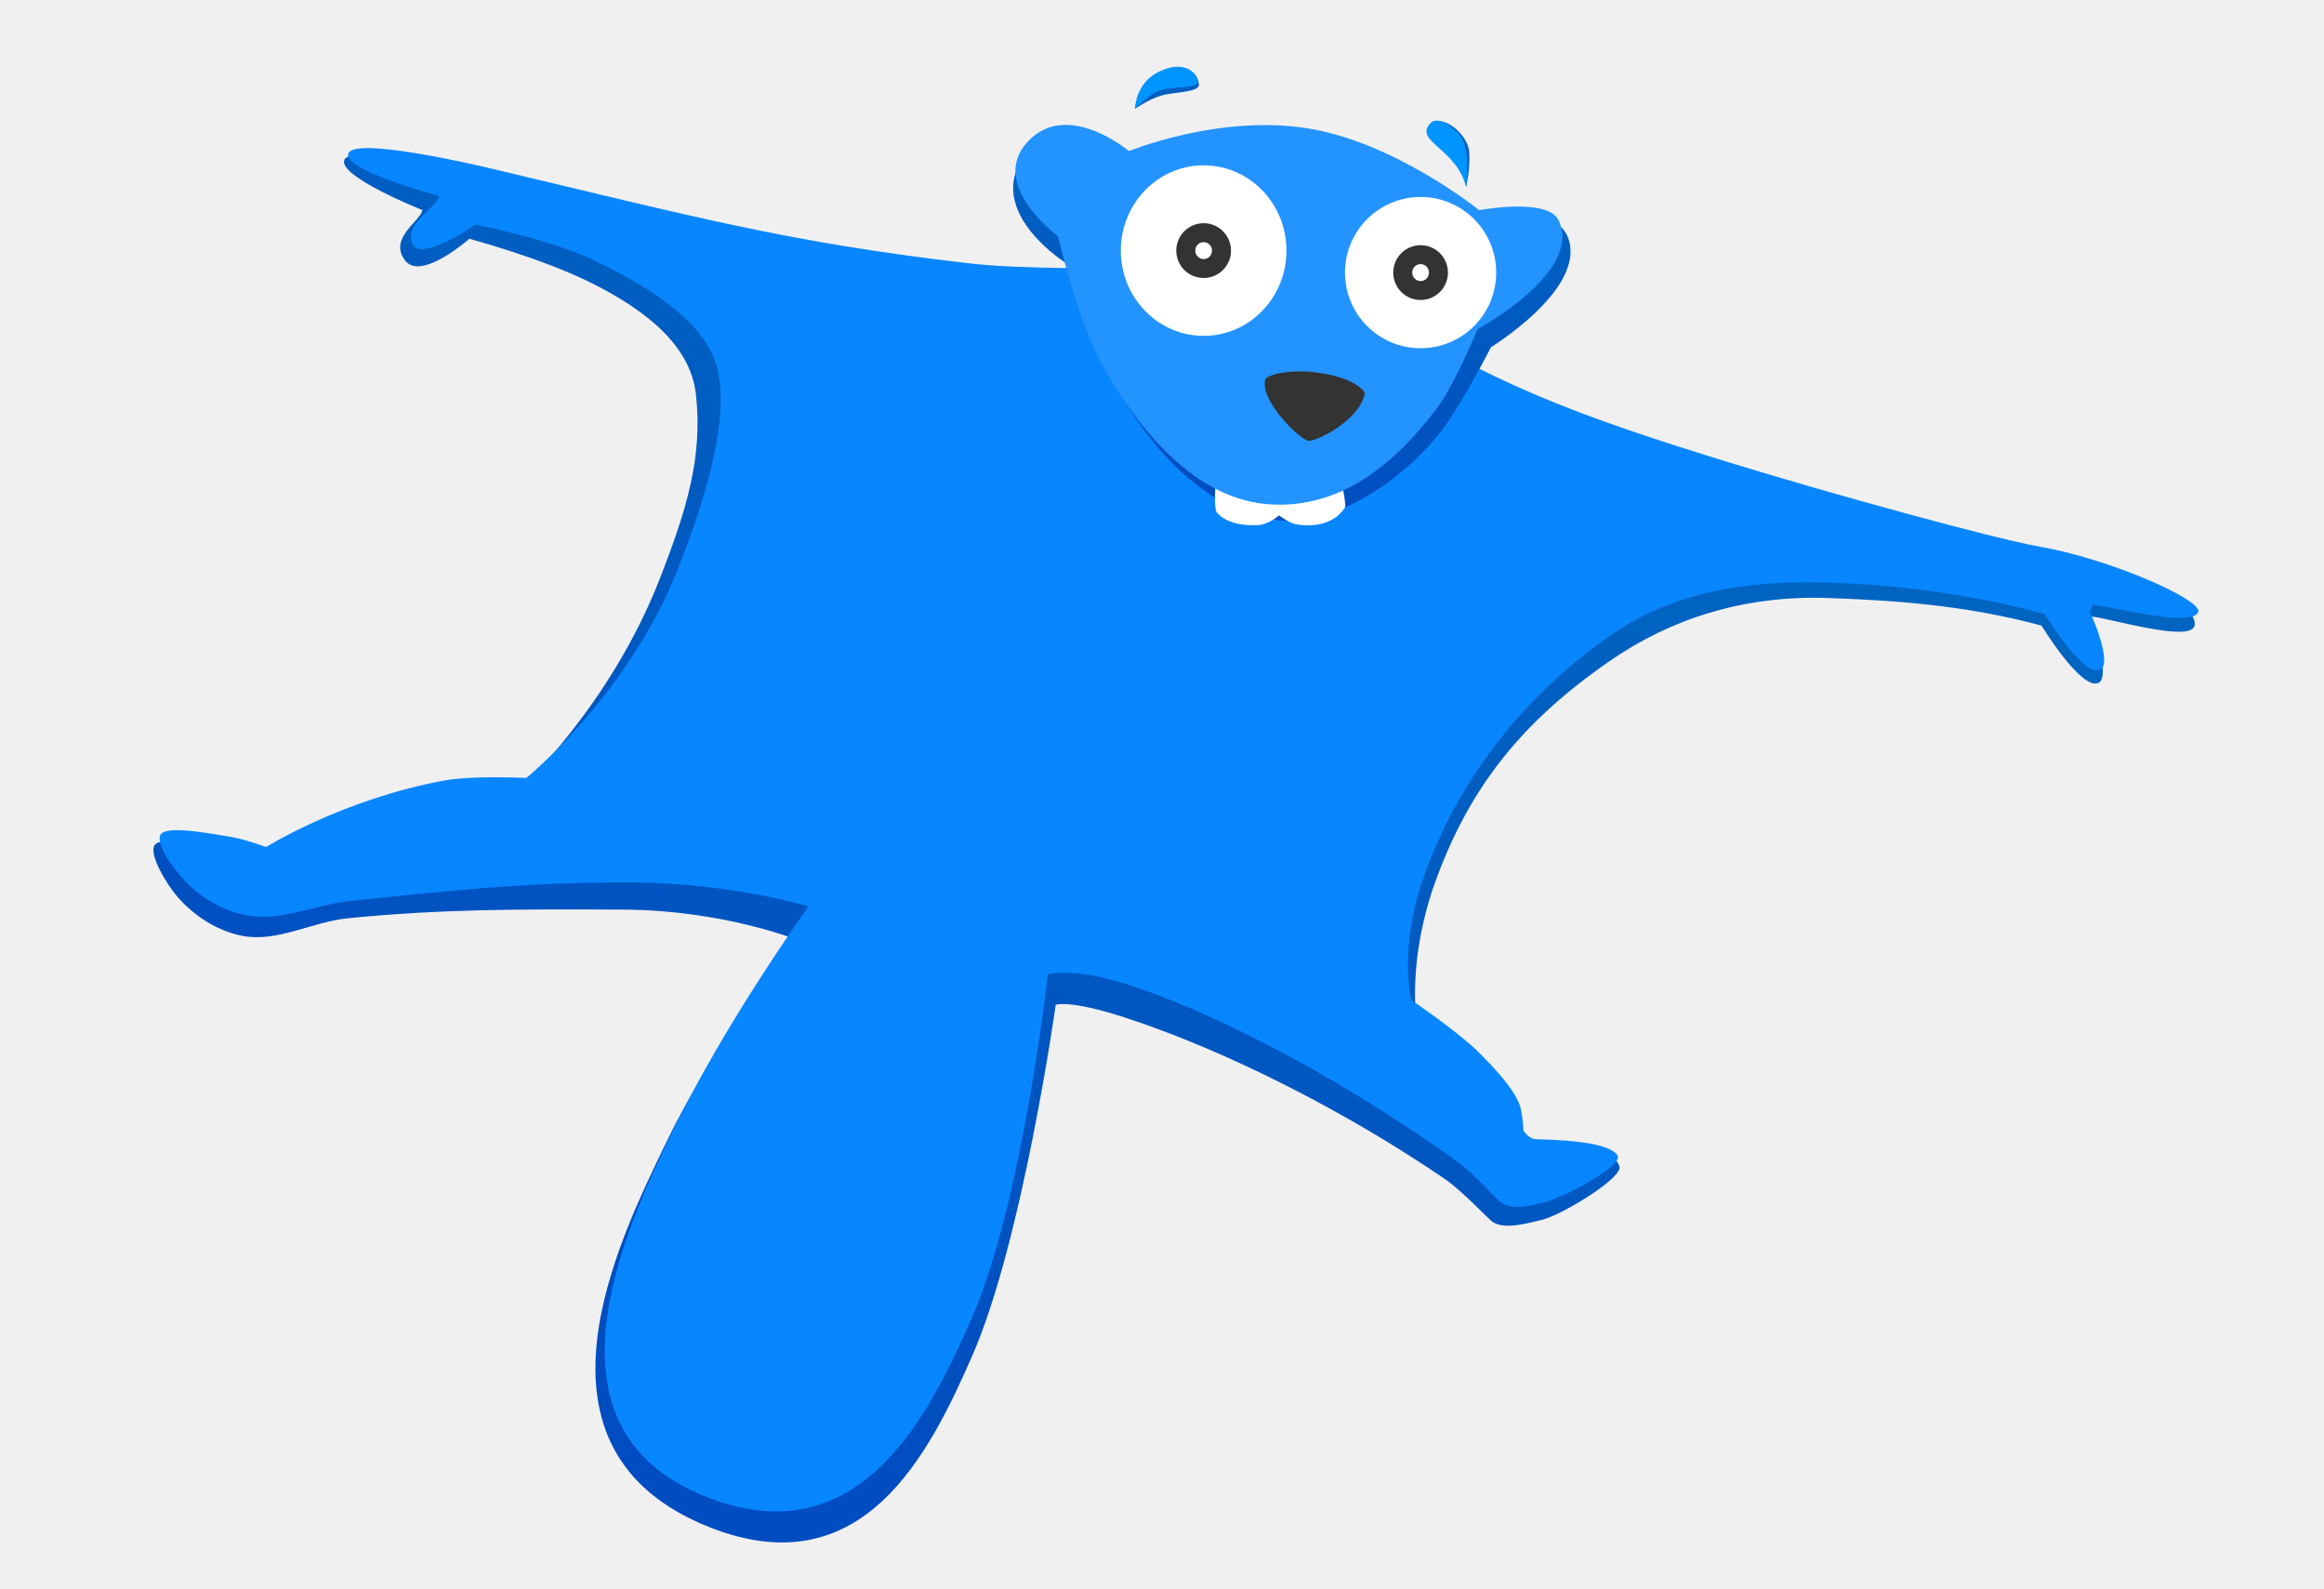
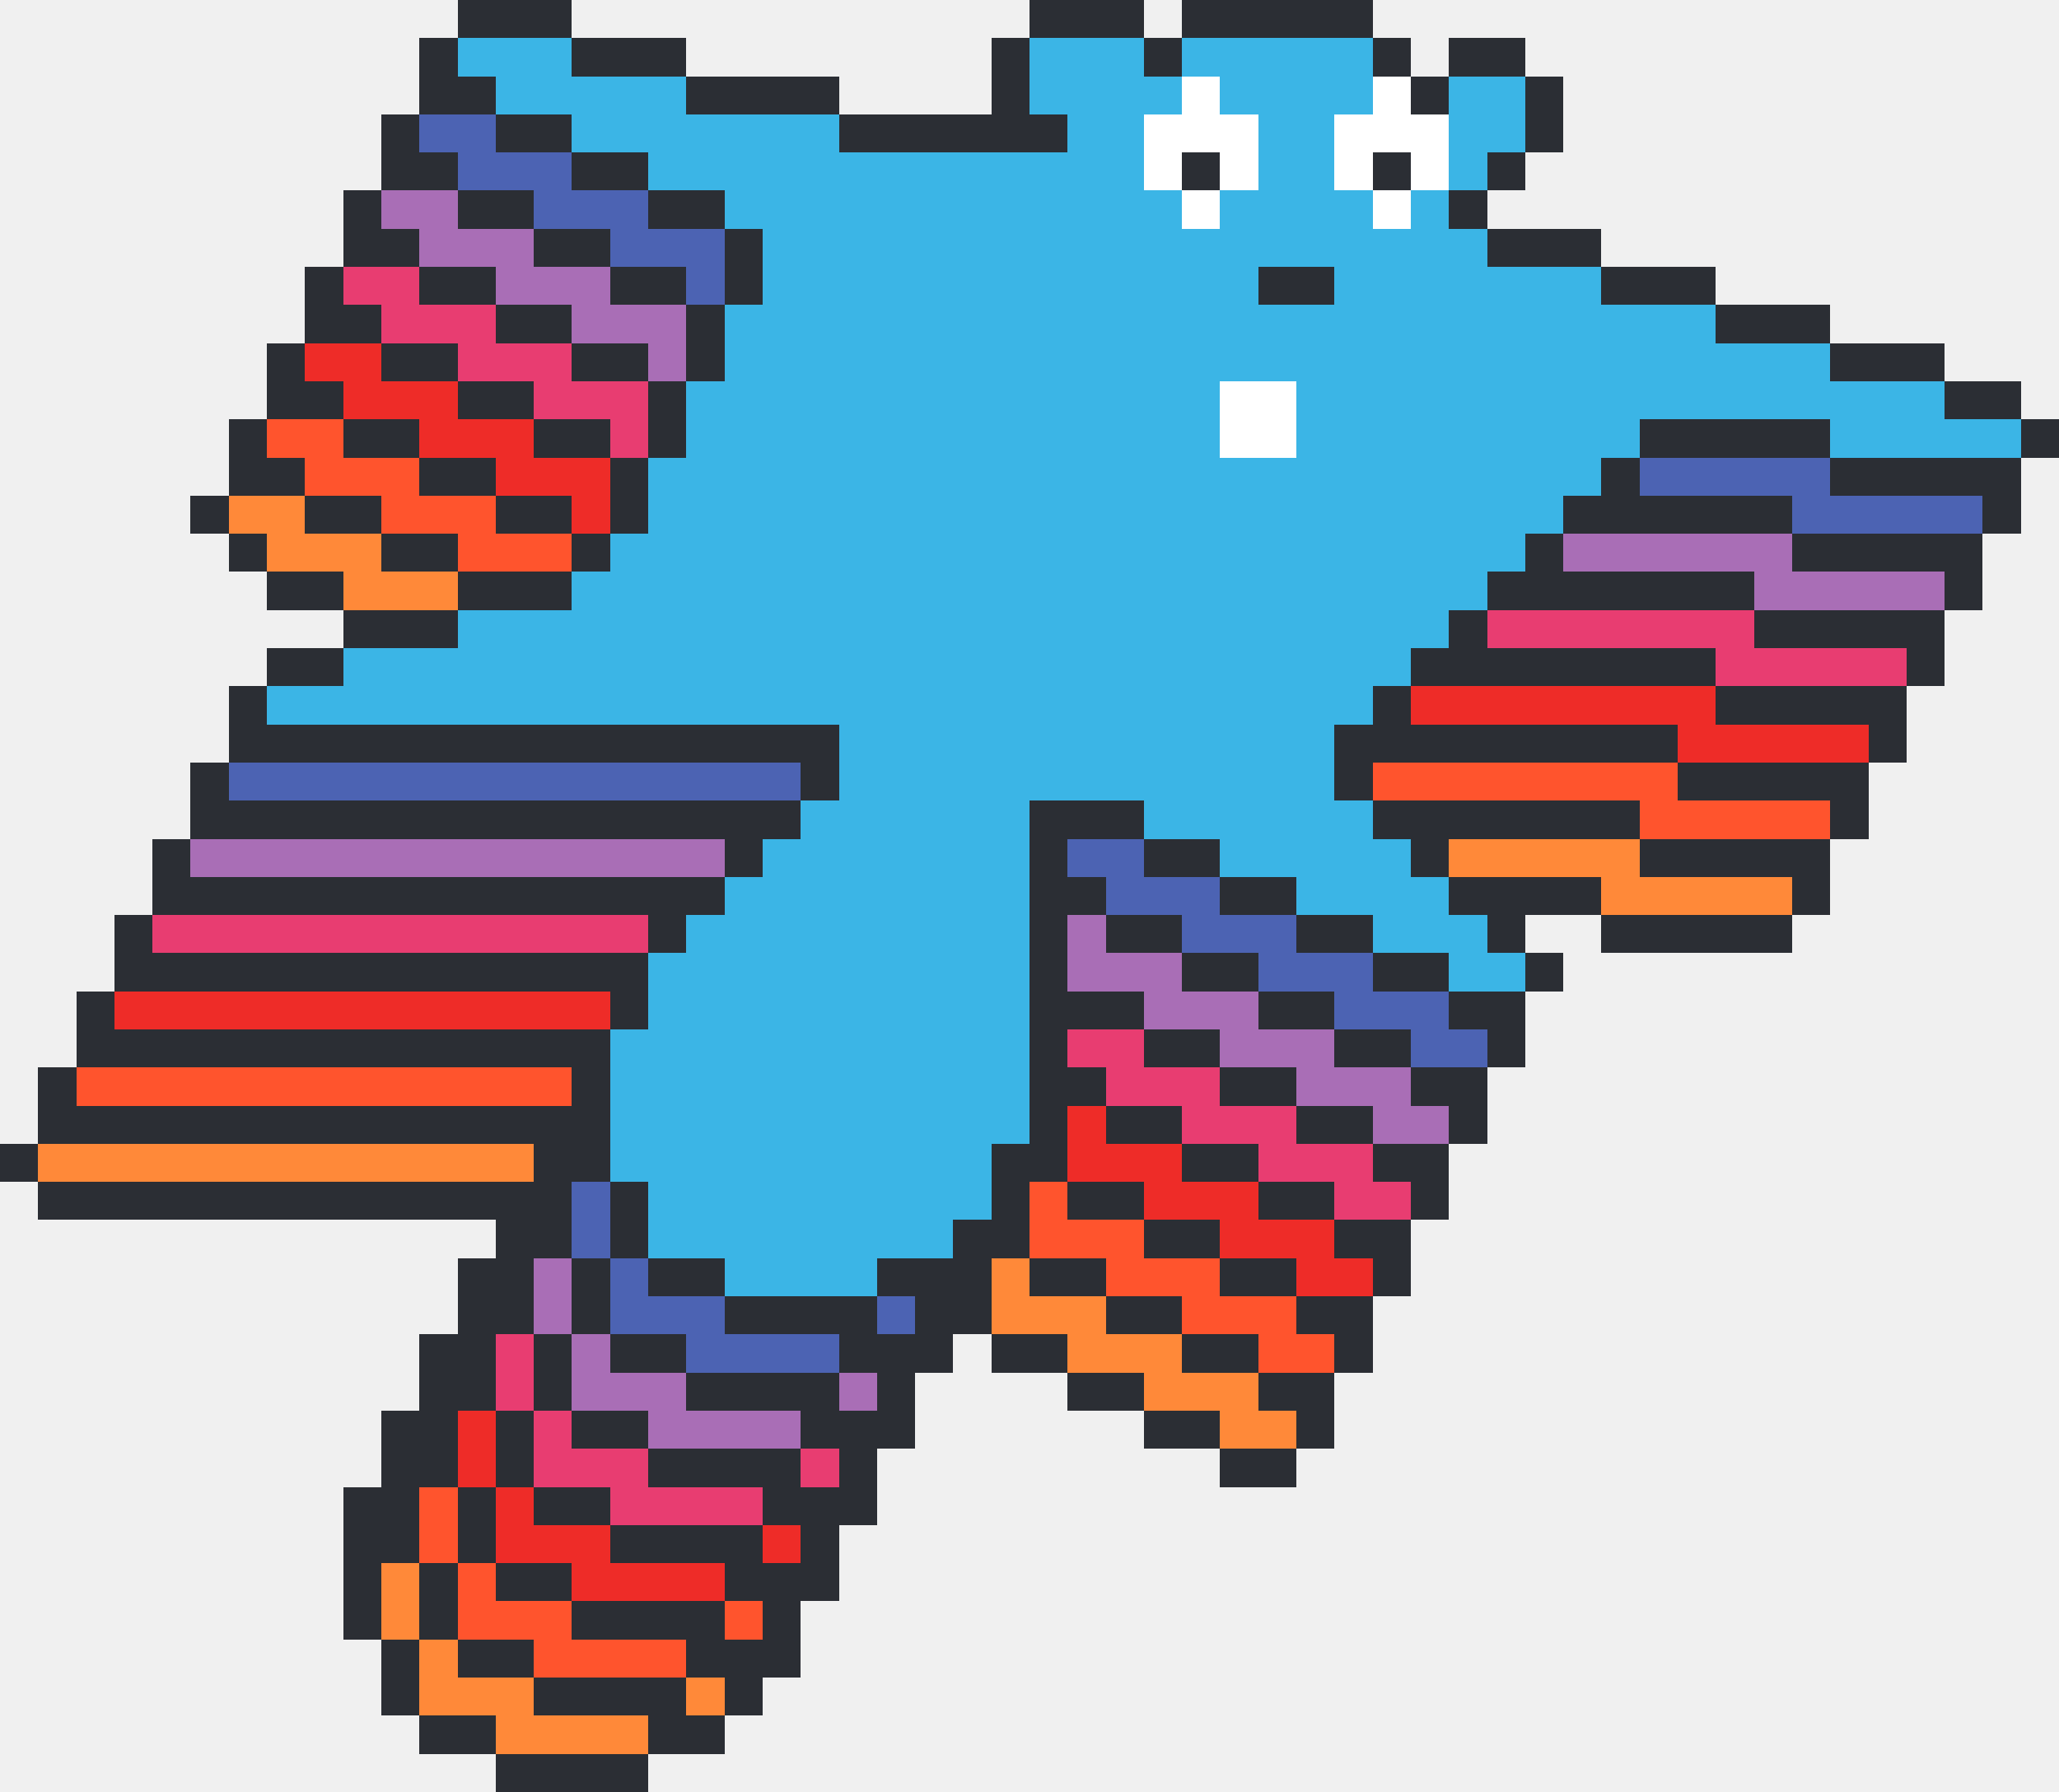
- <svg xmlns="http://www.w3.org/2000/svg" xmlns:xlink="http://www.w3.org/1999/xlink" id="svg2" version="1.1" width="973" height="665">
-   <defs id="defs6">
-     <linearGradient id="linearGradient3935">
-       <stop style="stop-color:#0a8eff;stop-opacity:1;" offset="0" id="stop3937" />
-       <stop style="stop-color:#1073ff;stop-opacity:1;" offset="1" id="stop3939" />
-     </linearGradient>
-     <linearGradient id="linearGradient3921">
-       <stop style="stop-color:#0078d5;stop-opacity:1;" offset="0" id="stop3923" />
-       <stop style="stop-color:#008bfe;stop-opacity:1;" offset="1" id="stop3925" />
-     </linearGradient>
-     <linearGradient id="linearGradient3909">
-       <stop id="stop3911" offset="0" style="stop-color:#0a8eff;stop-opacity:1;" />
-       <stop id="stop3913" offset="1" style="stop-color:#0069fe;stop-opacity:1;" />
-     </linearGradient>
-     <linearGradient id="linearGradient3803">
-       <stop style="stop-color:#0064c1;stop-opacity:1;" offset="0" id="stop3805" />
-       <stop style="stop-color:#004cc1;stop-opacity:1;" offset="1" id="stop3807" />
-     </linearGradient>
-     <linearGradient id="linearGradient3797">
-       <stop id="stop3799" offset="0" style="stop-color:#0062c0;stop-opacity:1;" />
-       <stop style="stop-color:#0067f4;stop-opacity:1;" offset="1" id="stop3801" />
-     </linearGradient>
-     <linearGradient id="linearGradient3783">
-       <stop style="stop-color:#008cfd;stop-opacity:1;" offset="0" id="stop3785" />
-       <stop id="stop3791" offset="1" style="stop-color:#0067f4;stop-opacity:1;" />
-     </linearGradient>
-     <linearGradient id="linearGradient3775">
-       <stop style="stop-color:#1a96ff;stop-opacity:0.987;" offset="0" id="stop3777" />
-       <stop style="stop-color:#0085ec;stop-opacity:1;" offset="1" id="stop3779" />
-     </linearGradient>
-     <linearGradient id="linearGradient3767">
-       <stop style="stop-color:#0000ff;stop-opacity:1;" offset="0" id="stop3769" />
-       <stop style="stop-color:#0000ff;stop-opacity:1;" offset="1" id="stop3771" />
-     </linearGradient>
-     <linearGradient id="linearGradient3803-6">
-       <stop style="stop-color:#0064c1;stop-opacity:1;" offset="0" id="stop3805-2" />
-       <stop style="stop-color:#004cc1;stop-opacity:1;" offset="1" id="stop3807-4" />
-     </linearGradient>
-     <linearGradient xlink:href="#linearGradient3783-5" id="linearGradient3820-3" gradientUnits="userSpaceOnUse" gradientTransform="translate(38.85342,12.95114)" x1="659.64" y1="184.159" x2="405.126" y2="744.046" />
-     <linearGradient id="linearGradient3783-5">
-       <stop style="stop-color:#1396ff;stop-opacity:1;" offset="0" id="stop3785-0" />
-       <stop id="stop3791-3" offset="1" style="stop-color:#006cff;stop-opacity:1;" />
-     </linearGradient>
-     <linearGradient xlink:href="#linearGradient3803-6" id="linearGradient3907" gradientUnits="userSpaceOnUse" gradientTransform="translate(418.8048,159.0714)" x1="656.568" y1="182.777" x2="363.107" y2="704.069" />
-     <linearGradient xlink:href="#linearGradient3803-6" id="linearGradient4023" gradientUnits="userSpaceOnUse" gradientTransform="matrix(1,0,0,1.019955,2.727,3.864007)" x1="552.347" y1="30.759" x2="532.241" y2="207.576" />
-     <linearGradient xlink:href="#linearGradient3803-6" id="linearGradient4154" gradientUnits="userSpaceOnUse" gradientTransform="translate(418.8048,159.0714)" x1="656.568" y1="182.777" x2="363.107" y2="704.069" />
-     <linearGradient xlink:href="#linearGradient3803-6" id="linearGradient4156" gradientUnits="userSpaceOnUse" gradientTransform="matrix(1,0,0,1.019955,2.727,3.864007)" x1="552.347" y1="30.759" x2="532.241" y2="207.576" />
-   </defs>
-   <g id="layer1" style="display:inline" />
-   <g id="layer5" />
-   <g id="layer2" style="display:inline" />
-   <g id="layer3" />
-   <g id="layer6" />
-   <g id="layer4">
-     <g id="g4131" transform="matrix(0.9033019,0,0,0.9171677,-431.1436,-196.8779)">
-       <path id="path2989" d="m 694.822,323.621 c 0,0 -22.443,19.628 -29.838,9.84 -7.724,-10.223 7.218,-17.769 8.071,-22.937 0,0 -39.819,-15.569 -36.073,-23.053 3.524,-7.04 52.47,6.081 65.876,9.215 94.202,22.023 137.153,33.541 220.792,43.087 45.445,5.187 163.508,-0.249 163.508,-0.249 56.5,49.83 123.09,71.193 190.531,91.654 46.132,13.996 121.666,34.361 141.342,37.733 33.961,5.82 78.106,19.616 75.401,31.348 -1.804,7.823 -39.877,-3.572 -47.823,-4.243 l -0.598,2.169 c 4.653,9.641 8.312,26.024 4.024,28.11 -7.944,3.864 -26.521,-26.126 -26.521,-26.126 -35.124,-9.335 -68.352,-11.542 -99.13,-12.581 -39.541,-1.336 -73.121,9.969 -99.998,28.094 -40.729,27.467 -65.841,57.587 -81.909,101.631 -12.388,33.957 -8.87,60.187 -8.87,60.187 0,0 18.176,13.714 26.276,21.668 8.101,7.955 19.22,18.195 22.142,25.882 1.383,3.637 1.05,7.766 1.05,7.766 0,0 3.703,5.18 7.356,5.389 32.508,1.861 34.291,2.024 37.402,8.628 2.386,5.066 -26.536,22.235 -35.448,24.438 -7.993,1.975 -17.907,4.557 -23.163,1.121 -2.103,-1.375 -14.067,-14.145 -22.291,-19.676 -45.843,-30.831 -101.724,-58.781 -148.44,-73.722 -25.788,-8.247 -31.88,-5.728 -31.88,-5.728 0,0 -15.33,107.68 -38.729,160.27 -20.012,44.978 -50.786,105.705 -121.541,78.205 -90.789,-35.286 -42.255,-130.766 -20.423,-175.339 24.542,-50.106 61.269,-92.65 61.269,-92.65 0,0 -34.551,-13.707 -80.696,-13.947 -50.136,-0.261 -85.564,-0.211 -128.071,3.95 -16.35,1.6 -32.462,11.025 -48.621,8.061 -11.302,-2.074 -22.098,-8.809 -29.791,-17.344 -5.933,-6.581 -14.002,-20.434 -10.928,-24.232 3.193,-3.945 22.291,-0.356 33.233,1.439 5.295,0.869 15.462,4.478 15.462,4.478 0,0 35.483,-21.812 82.483,-30.33 13.553,-2.456 38.123,-1.167 38.123,-1.167 0,0 41.726,-37.675 64.798,-96.034 12.392,-31.344 19.89,-55.277 16.687,-83.933 -2.538,-22.71 -23.84,-38.833 -48.816,-51.057 -22.886,-11.202 -56.23,-20.013 -56.23,-20.013 z" style="fill:url(#linearGradient4154);fill-opacity:1;stroke:none;display:inline" />
-       <g id="g4107">
-         <path id="path3793" d="m 697.66,317.201 c 0,0 -24.314,16.565 -28.842,9.342 -5.627,-8.975 11.203,-17.271 12.056,-22.439 0,0 -45.797,-12.082 -42.05,-19.566 3.524,-7.04 53.467,4.089 66.873,7.223 94.202,22.023 137.153,33.541 220.792,43.087 45.445,5.187 163.508,-0.249 163.508,-0.249 56.5,49.83 123.09,71.193 190.531,91.654 46.132,13.996 121.666,34.361 141.342,37.733 33.961,5.82 75.641,24.372 74.344,29.763 -1.877,7.806 -40.87,-2.442 -48.816,-3.113 0,0 -1.74,2.575 -1.537,3.122 4.653,9.641 9.312,24.43 5.024,26.516 -7.944,3.864 -25.902,-25.404 -25.902,-25.404 -35.124,-9.335 -69.095,-13.281 -99.873,-14.321 -39.54,-1.336 -73.121,5.037 -99.998,23.163 -40.729,27.467 -71.477,66.04 -87.545,110.085 -12.388,33.957 -6.102,57.284 -6.102,57.284 0,0 21.728,14.555 31.008,23.661 7.332,7.194 16.232,16.452 19.154,24.139 1.383,3.637 1.836,11.863 1.767,11.726 0,0 2.32,3.902 5.977,3.985 20.003,0.452 34.322,2.505 37.608,7.347 3.144,4.633 -24.835,19.217 -33.748,21.419 -7.992,1.975 -14.918,3.561 -20.174,0.125 -2.103,-1.375 -12.79,-13.371 -20.299,-18.68 -46.943,-33.187 -105.709,-65.755 -152.425,-80.696 -25.788,-8.247 -37.359,-4.732 -37.359,-4.732 0,0 -11.843,104.194 -35.242,156.784 -20.012,44.978 -52.248,109.106 -123.036,81.692 -80.827,-31.301 -37.772,-121.799 -15.94,-166.372 24.542,-50.106 63.261,-103.111 63.261,-103.111 0,0 -35.548,-10.718 -81.692,-10.959 -50.136,-0.261 -87.169,4.076 -130.562,8.433 -16.109,1.617 -32.197,9.476 -48.123,6.566 -10.556,-1.929 -20.759,-7.713 -28.297,-15.351 -5.751,-5.827 -14.5,-17.944 -11.427,-21.741 3.193,-3.945 22.291,-0.356 33.233,1.439 5.295,0.869 15.462,4.478 15.462,4.478 0,0 35.483,-21.812 82.483,-30.33 13.553,-2.456 38.123,-1.167 38.123,-1.167 0,0 47.704,-38.173 70.776,-96.532 12.392,-31.344 24.353,-69.281 17.185,-92.401 -5.888,-18.992 -28.821,-33.851 -53.797,-46.076 -22.886,-11.202 -57.724,-17.522 -57.724,-17.522 z" style="fill:#0886ff;fill-opacity:1;stroke:none;display:inline" />
-         <g id="g4085">
-           <g transform="translate(529.2724,242.0175)" id="g3941" style="display:inline">
-             <path style="fill:url(#linearGradient4156);fill-opacity:1;stroke:none" d="m 540.368,210.079 c -35.126,-4.277 -61.17,-35.437 -76.02,-63.055 -10.787,-20.061 -22.457,-54.46 -22.457,-54.46 0,0 -34.814,-21.52 -21.063,-45.712 13.751,-24.193 52.823,2.279 52.823,2.279 0,0 40.917,-17.083 81.716,-10.778 40.799,6.305 79.955,38.44 79.955,38.44 0,0 35.603,-14.269 40.239,6.784 4.969,22.562 -36.46,47.492 -36.46,47.492 0,0 -13.15,25.121 -21.511,36.265 -18.156,24.201 -51.492,45.879 -77.223,42.746 z" id="path3875" />
-           </g>
-           <path id="path4059" d="m 1003.359,264.322 c 0,0 5.874,-4.037 11.566,-5.863 6.6,-2.117 18.736,-1.401 18.014,-5.452 -0.525,-2.943 -2.042,-10.708 -18.263,-3.265 -10.453,4.796 -11.317,14.58 -11.317,14.58 z" style="fill:#005dc1;fill-opacity:1;stroke:none" />
-           <path id="path4061" d="m 1156.863,299.839 c 0,0 1.899,-7.712 1.433,-15.637 -0.478,-8.124 -12.386,-17.876 -17.856,-12.96 -8.176,7.348 12.237,11.1 16.423,28.597 z" style="fill:#005dc1;fill-opacity:1;stroke:none" />
-           <path style="fill:#0095fe;fill-opacity:1;stroke:none" d="m 1003.333,264.473 c 0,0 6.138,-6.767 11.83,-8.593 6.6,-2.117 18.032,-0.432 17.31,-4.483 -0.525,-2.943 -5.541,-9.669 -17.559,-4.234 -11.635,5.262 -11.581,17.31 -11.581,17.31 z" id="path4069" />
-           <path style="fill:#0095fe;fill-opacity:1;stroke:none" d="m 1156.863,300.104 c 0,0 2.145,-16.933 -2.491,-23.163 -3.065,-4.119 -10.793,-9.822 -14.196,-5.977 -7.42,8.381 12.502,11.643 16.687,29.14 z" id="path4071" />
-           <path id="path3996" d="m 1041.362,427.647 c 0,0 -2.091,18.67 -0.024,20.993 6.362,7.152 20.051,5.676 20.854,5.448 5.387,-1.531 7.846,-4.213 7.846,-4.213 0,0 4.787,3.409 7.583,3.992 1.11,0.232 16.184,3.212 23.084,-7.676 0.828,-1.307 -2.919,-17.7 -2.919,-17.7 z" style="fill:#ffffff;fill-opacity:1;stroke:none" />
-           <path id="path3889" d="m 1064.216,444.713 c -35.382,-3.085 -61.825,-37.866 -76.734,-64.789 -10.829,-19.556 -19.802,-57.435 -19.802,-57.435 0,0 -32.451,-23.454 -14.145,-43.076 18.306,-19.622 47.031,4.203 47.031,4.203 0,0 41.078,-16.653 82.038,-10.506 40.96,6.147 80.27,37.473 80.27,37.473 0,0 31.627,-5.871 36.776,4.553 11.694,23.676 -37.483,49.73 -37.483,49.73 0,0 -10.701,25.558 -19.095,36.422 -18.227,23.592 -43.83,46.48 -78.856,43.426 z" style="fill:#2393ff;fill-opacity:1;stroke:none;display:inline" />
-           <g transform="translate(531.4949,240.0942)" id="g3962">
-             <path transform="matrix(0.8923767,0,0,0.8789238,154.2965,21.42568)" d="m 543.483,88.232 c 0,21.69 -17.583,39.273 -39.273,39.273 -21.69,0 -39.273,-17.583 -39.273,-39.273 0,-21.69 17.583,-39.273 39.273,-39.273 21.69,0 39.273,17.583 39.273,39.273 z" id="path3952" style="fill:#ffffff;fill-opacity:1;stroke:none" />
-             <path style="fill:#333333;fill-opacity:1;stroke:none" id="path3954" d="m 617.45,98.447 c 0,6.906 -5.677,12.504 -12.68,12.504 -7.003,0 -12.68,-5.598 -12.68,-12.504 0,-6.906 5.677,-12.504 12.68,-12.504 7.003,0 12.68,5.598 12.68,12.504 z" transform="translate(-0.5283353,0.5283332)" />
-             <path style="fill:#ffffff;fill-opacity:1;stroke:none" id="path3956" d="m 609.349,98.975 c 0,2.14 -1.735,3.874 -3.874,3.874 -2.14,0 -3.874,-1.735 -3.874,-3.874 0,-2.14 1.735,-3.874 3.874,-3.874 2.14,0 3.874,1.735 3.874,3.874 z" transform="translate(-1.232803,-2.7913711e-6)" />
-           </g>
-           <g transform="translate(531.4949,240.0942)" id="g3967">
-             <path style="fill:#ffffff;fill-opacity:1;stroke:none" id="path3950" d="m 543.483,88.232 c 0,21.69 -17.583,39.273 -39.273,39.273 -21.69,0 -39.273,-17.583 -39.273,-39.273 0,-21.69 17.583,-39.273 39.273,-39.273 21.69,0 39.273,17.583 39.273,39.273 z" transform="matrix(0.9775785,0,0,0.9910314,10.77681,1.49577)" />
-             <path transform="translate(-101.0884,-9.510067)" d="m 617.45,98.447 c 0,6.906 -5.677,12.504 -12.68,12.504 -7.003,0 -12.68,-5.598 -12.68,-12.504 0,-6.906 5.677,-12.504 12.68,-12.504 7.003,0 12.68,5.598 12.68,12.504 z" id="path3958" style="fill:#333333;fill-opacity:1;stroke:none" />
-             <path transform="translate(-101.7929,-10.0384)" d="m 609.349,98.975 c 0,2.14 -1.735,3.874 -3.874,3.874 -2.14,0 -3.874,-1.735 -3.874,-3.874 0,-2.14 1.735,-3.874 3.874,-3.874 2.14,0 3.874,1.735 3.874,3.874 z" id="path3960" style="fill:#ffffff;fill-opacity:1;stroke:none" />
-           </g>
-           <path id="path3972" d="m 1063.73,387.918 c 0.488,-1.82 10.233,-5.284 25.653,-2.989 15.42,2.296 20.719,8.015 20.423,9.464 -2.486,12.164 -22.375,21.918 -26.151,21.419 -3.776,-0.499 -22.523,-18.209 -19.925,-27.895 z" style="fill:#333333;fill-opacity:1;stroke:none" />
-         </g>
-       </g>
-     </g>
-   </g>
+ <svg xmlns="http://www.w3.org/2000/svg" viewBox="0 -0.5 54 47" shape-rendering="crispEdges">
+   <path stroke="#2b2e34" d="M12 0H15M27 0H30M31 0H36M11 1H12M15 1H18M26 1H27M30 1H31M36 1H37M38 1H40M11 2H13M18 2H22M26 2H27M37 2H38M40 2H41M10 3H11M13 3H15M22 3H28M40 3H41M10 4H12M15 4H17M31 4H32M36 4H37M39 4H40M9 5H10M12 5H14M17 5H19M38 5H39M9 6H11M14 6H16M19 6H20M39 6H42M8 7H9M11 7H13M16 7H18M19 7H20M33 7H35M42 7H45M8 8H10M13 8H15M18 8H19M45 8H48M7 9H8M10 9H12M15 9H17M18 9H19M48 9H51M7 10H9M12 10H14M17 10H18M51 10H53M6 11H7M9 11H11M14 11H16M17 11H18M43 11H48M53 11H54M6 12H8M11 12H13M16 12H17M42 12H43M48 12H53M5 13H6M8 13H10M13 13H15M16 13H17M41 13H47M52 13H53M6 14H7M10 14H12M15 14H16M40 14H41M47 14H52M7 15H9M12 15H15M39 15H46M51 15H52M9 16H12M38 16H39M46 16H51M7 17H9M37 17H45M50 17H51M6 18H7M36 18H37M45 18H50M6 19H22M35 19H44M49 19H50M5 20H6M21 20H22M35 20H36M44 20H49M5 21H21M27 21H30M36 21H43M48 21H49M4 22H5M19 22H20M27 22H28M30 22H32M37 22H38M43 22H48M4 23H19M27 23H29M32 23H34M38 23H42M47 23H48M3 24H4M17 24H18M27 24H28M29 24H31M34 24H36M39 24H40M42 24H47M3 25H17M27 25H28M31 25H33M36 25H38M40 25H41M2 26H3M16 26H17M27 26H30M33 26H35M38 26H40M2 27H16M27 27H28M30 27H32M35 27H37M39 27H40M1 28H2M15 28H16M27 28H29M32 28H34M37 28H39M1 29H16M27 29H28M29 29H31M34 29H36M38 29H39M0 30H1M14 30H16M26 30H28M31 30H33M36 30H38M1 31H15M16 31H17M26 31H27M28 31H30M33 31H35M37 31H38M13 32H15M16 32H17M25 32H27M30 32H32M35 32H37M12 33H14M15 33H16M17 33H19M23 33H26M27 33H29M32 33H34M36 33H37M12 34H14M15 34H16M19 34H23M24 34H26M29 34H31M34 34H36M11 35H13M14 35H15M16 35H18M22 35H25M26 35H28M31 35H33M35 35H36M11 36H13M14 36H15M18 36H22M23 36H24M28 36H30M33 36H35M10 37H12M13 37H14M15 37H17M21 37H24M30 37H32M34 37H35M10 38H12M13 38H14M17 38H21M22 38H23M32 38H34M9 39H11M12 39H13M14 39H16M20 39H23M9 40H11M12 40H13M16 40H20M21 40H22M9 41H10M11 41H12M13 41H15M19 41H22M9 42H10M11 42H12M15 42H19M20 42H21M10 43H11M12 43H14M18 43H21M10 44H11M14 44H18M19 44H20M11 45H13M17 45H19M13 46H17" />
+   <path stroke="#3bb5e6" d="M12 1H15M27 1H30M31 1H36M13 2H18M27 2H31M32 2H36M38 2H40M15 3H22M28 3H30M33 3H35M38 3H40M17 4H30M33 4H35M38 4H39M19 5H31M32 5H36M37 5H38M20 6H39M20 7H33M35 7H42M19 8H45M19 9H48M18 10H32M34 10H51M18 11H32M34 11H43M48 11H53M17 12H42M17 13H41M16 14H40M15 15H39M12 16H38M9 17H37M7 18H36M22 19H35M22 20H35M21 21H27M30 21H36M20 22H27M32 22H37M19 23H27M34 23H38M18 24H27M36 24H39M17 25H27M38 25H40M17 26H27M16 27H27M16 28H27M16 29H27M16 30H26M17 31H26M17 32H25M19 33H23" />
+   <path stroke="#ffffff" d="M31 2H32M36 2H37M30 3H33M35 3H38M30 4H31M32 4H33M35 4H36M37 4H38M31 5H32M36 5H37M32 10H34M32 11H34" />
+   <path stroke="#4c63b3" d="M11 3H13M12 4H15M14 5H17M16 6H19M18 7H19M43 12H48M47 13H52M6 20H21M28 22H30M29 23H32M31 24H34M33 25H36M35 26H38M37 27H39M15 31H16M15 32H16M16 33H17M16 34H19M23 34H24M18 35H22" />
+   <path stroke="#a96eb6" d="M10 5H12M11 6H14M13 7H16M15 8H18M17 9H18M41 14H47M46 15H51M5 22H19M28 24H29M28 25H31M30 26H33M32 27H35M34 28H37M36 29H38M14 33H15M14 34H15M15 35H16M15 36H18M22 36H23M17 37H21" />
+   <path stroke="#e83d71" d="M9 7H11M10 8H13M12 9H15M14 10H17M16 11H17M39 16H46M45 17H50M4 24H17M28 27H30M29 28H32M31 29H34M33 30H36M35 31H37M13 35H14M13 36H14M14 37H15M14 38H17M21 38H22M16 39H20" />
+   <path stroke="#ee2c28" d="M8 9H10M9 10H12M11 11H14M13 12H16M15 13H16M37 18H45M44 19H49M3 26H16M28 29H29M28 30H31M30 31H33M32 32H35M34 33H36M12 37H13M12 38H13M13 39H14M13 40H16M20 40H21M15 41H19" />
+   <path stroke="#ff542d" d="M7 11H9M8 12H11M10 13H13M12 14H15M36 20H44M43 21H48M2 28H15M27 31H28M27 32H30M29 33H32M31 34H34M33 35H35M11 39H12M11 40H12M12 41H13M12 42H15M19 42H20M14 43H18" />
+   <path stroke="#ff8939" d="M6 13H8M7 14H10M9 15H12M38 22H43M42 23H47M1 30H14M26 33H27M26 34H29M28 35H31M30 36H33M32 37H34M10 41H11M10 42H11M11 43H12M11 44H14M18 44H19M13 45H17" />
</svg>
